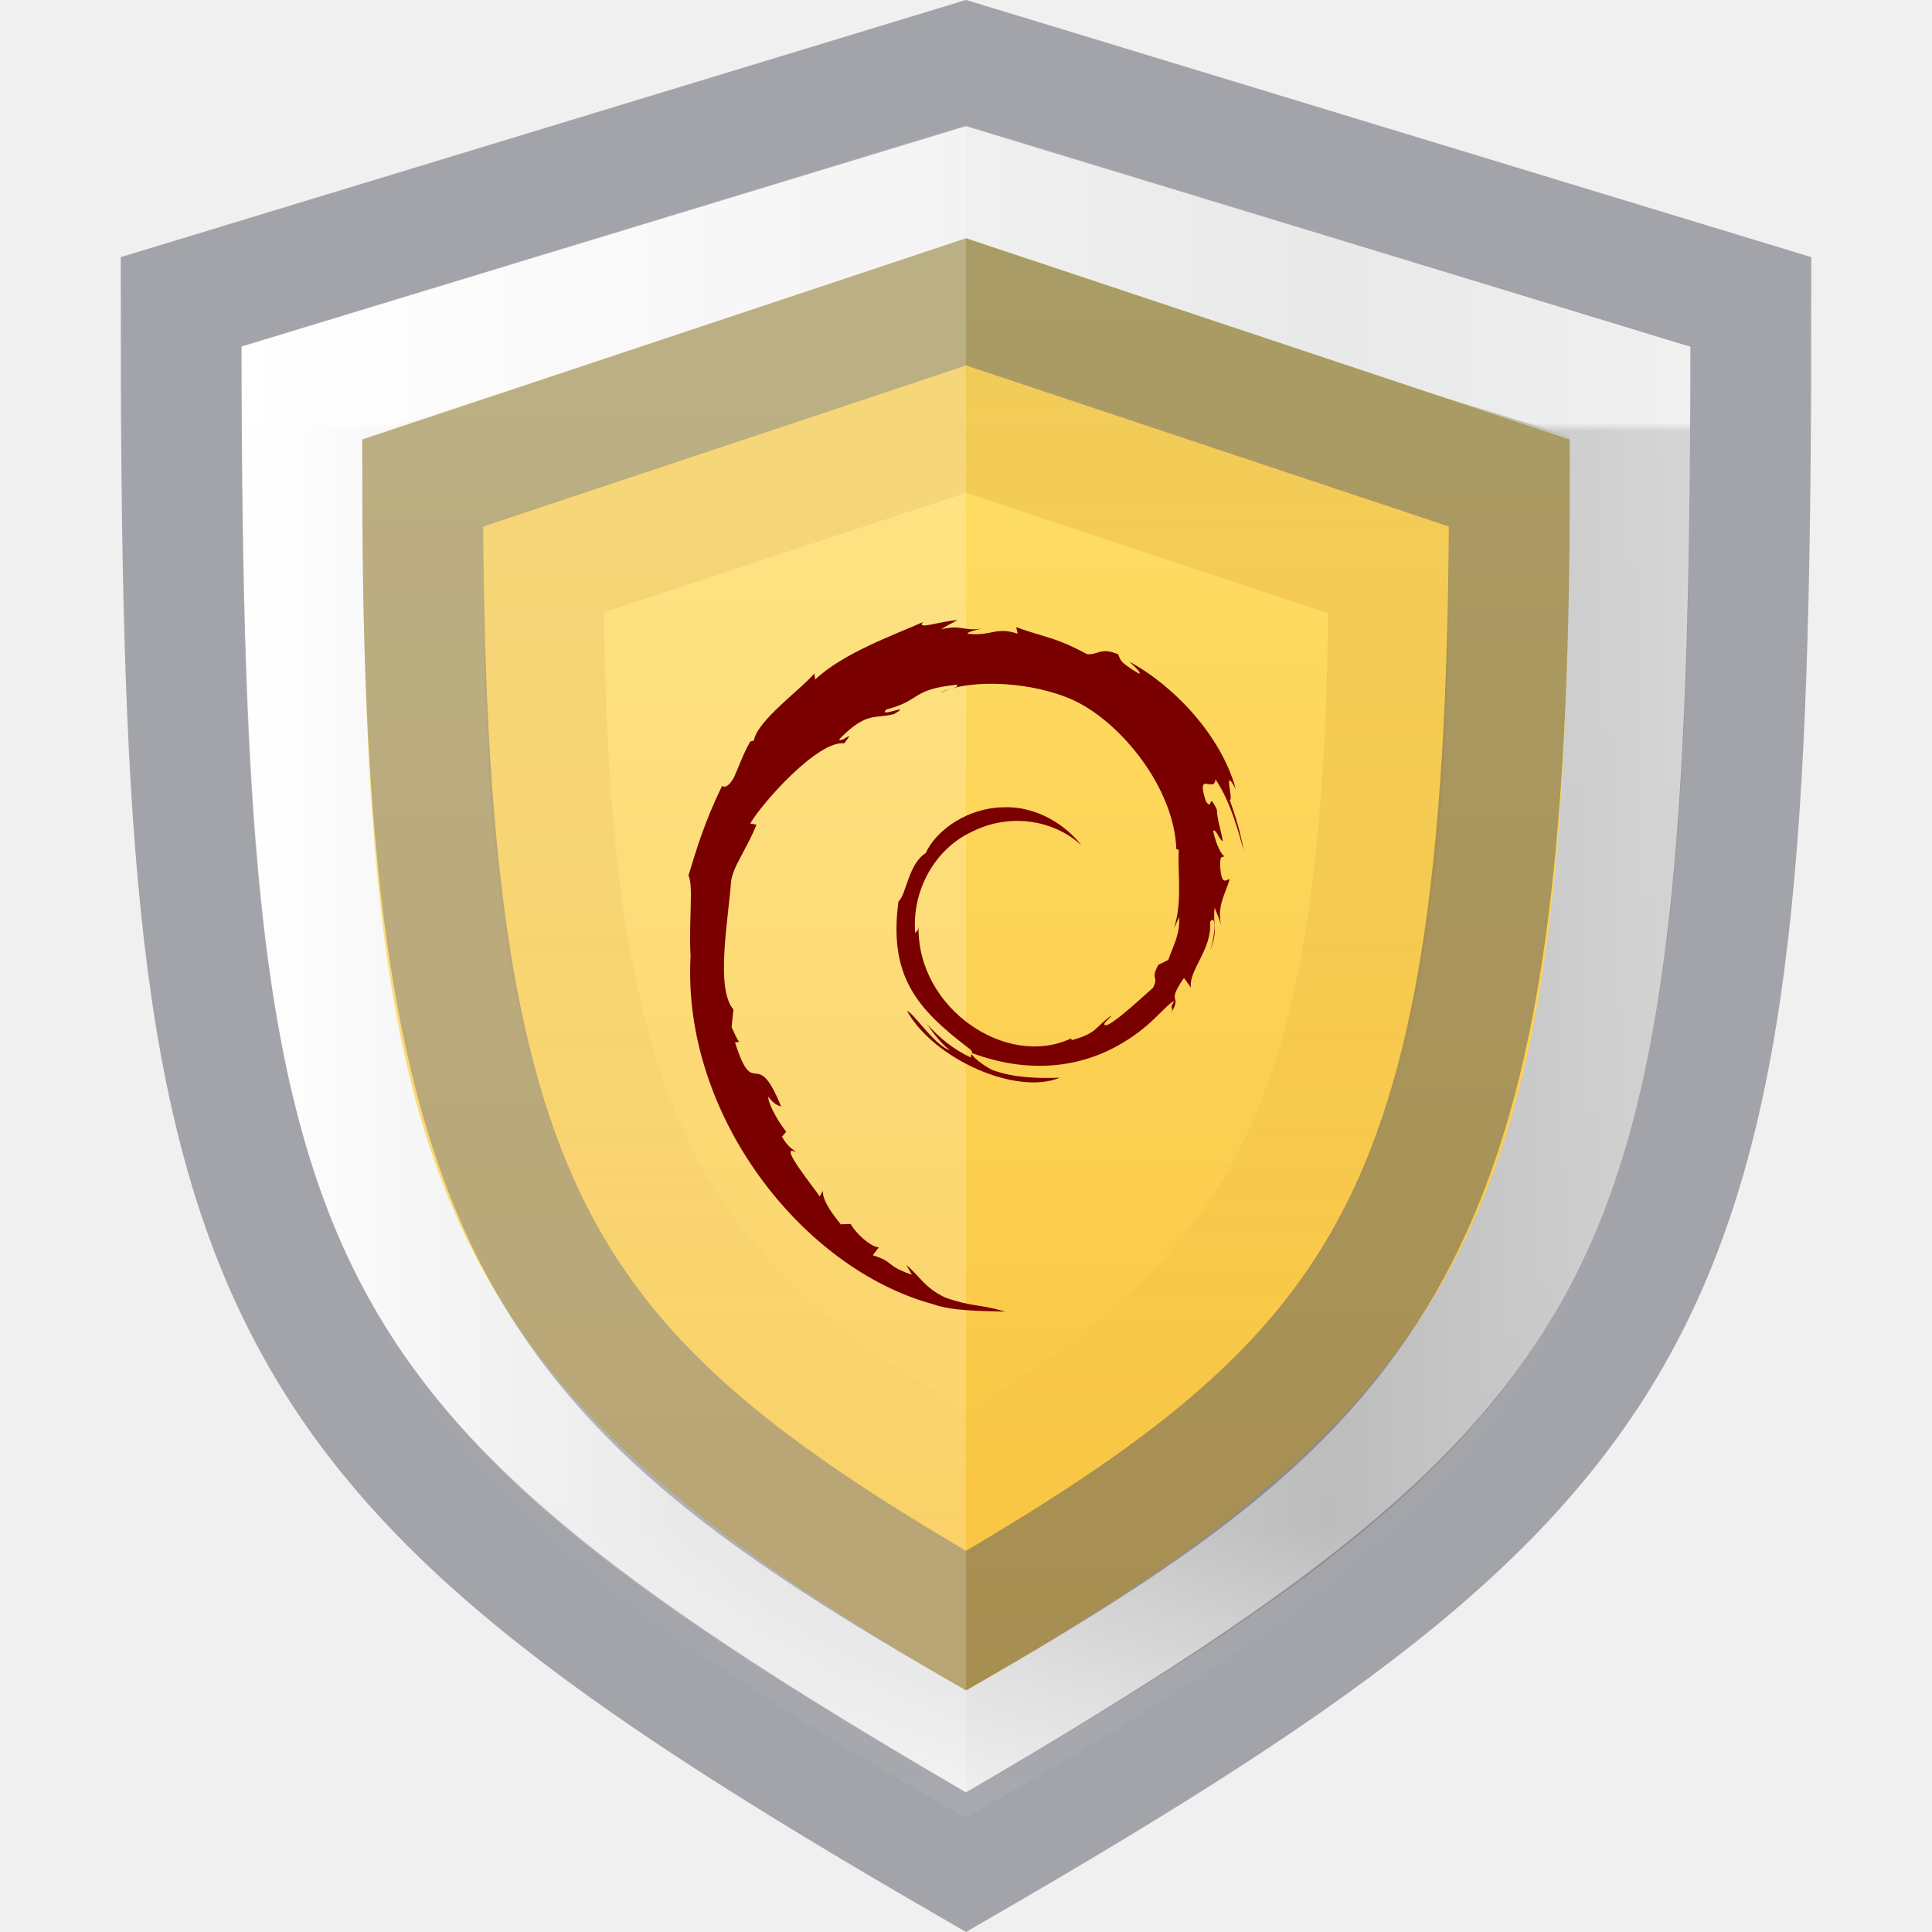
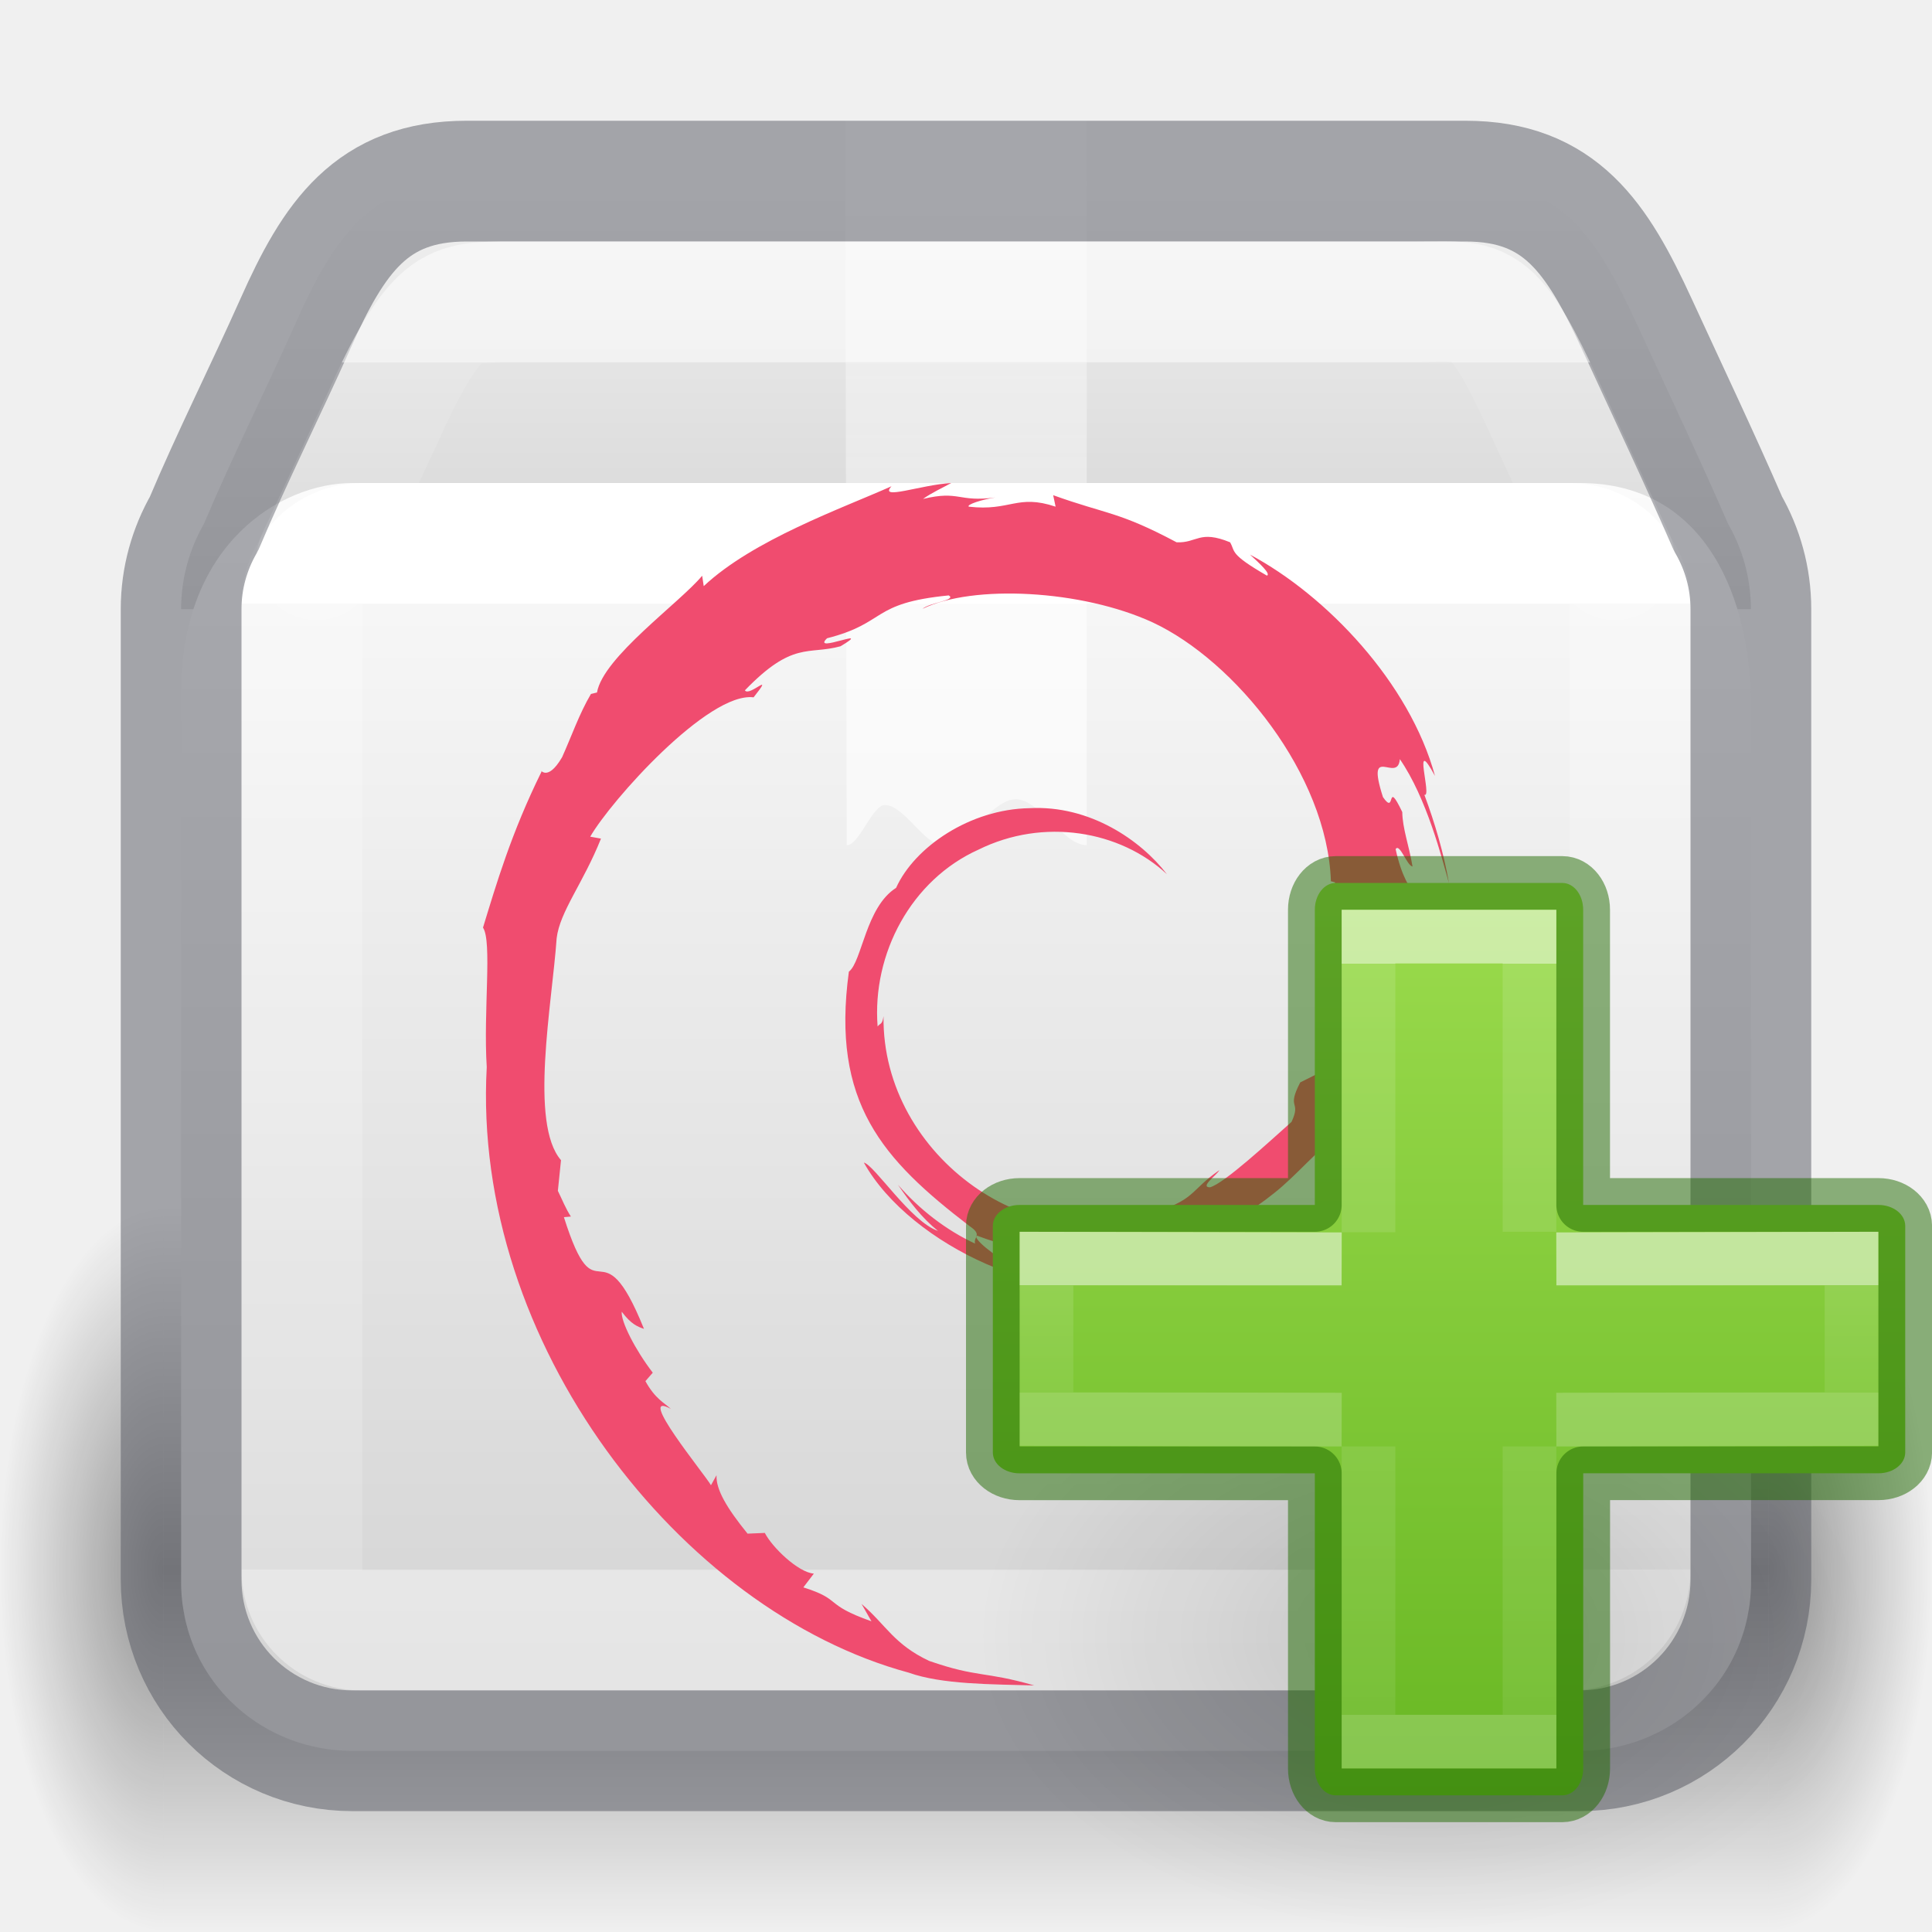
- <svg xmlns="http://www.w3.org/2000/svg" xmlns:xlink="http://www.w3.org/1999/xlink" id="svg3935" height="16" width="16" version="1.1" xml:space="preserve">
-   <defs id="defs3937">
-     <linearGradient id="linearGradient2793-2-0-669-94-2">
-       <stop id="stop4681-3-1" style="stop-color:#b4b4b4;stop-opacity:1" offset="0" />
-       <stop id="stop4683-67-4" style="stop-color:#ffffff;stop-opacity:1" offset="1" />
-     </linearGradient>
-     <linearGradient id="linearGradient4342">
-       <stop id="stop4344" style="stop-color:#ffffff;stop-opacity:1" offset="0" />
-       <stop id="stop4346" style="stop-color:#ffffff;stop-opacity:0.235" offset="0.006" />
-       <stop id="stop4348" style="stop-color:#ffffff;stop-opacity:0.157" offset="0.796" />
-       <stop id="stop4350" style="stop-color:#ffffff;stop-opacity:1" offset="1" />
-     </linearGradient>
-     <linearGradient y2="47.962" x2="261.298" y1="14.362" x1="261.298" gradientTransform="matrix(0.3564594,0,0,0.357143,-82.64214,-3.129465)" gradientUnits="userSpaceOnUse" id="linearGradient4304" xlink:href="#linearGradient5362" />
-     <linearGradient y2="35.93" x2="154.282" y1="22.092" x1="154.282" gradientTransform="matrix(0.8294362,0,0,0.8310269,-114.9669,-14.85903)" gradientUnits="userSpaceOnUse" id="linearGradient4335" xlink:href="#linearGradient4342" />
-     <linearGradient y2="45.162" x2="225.227" y1="17.162" x1="225.227" gradientTransform="matrix(0.3564594,0,0,0.357143,-70.7844,-3.129465)" gradientUnits="userSpaceOnUse" id="linearGradient4362" xlink:href="#linearGradient5668" />
-     <linearGradient y2="51.276" x2="1366.409" y1="51.276" x1="1507.964" spreadMethod="reflect" gradientTransform="matrix(0.06357945,0,0,0.05566495,-84.87553,-1.787305)" gradientUnits="userSpaceOnUse" id="linearGradient4368" xlink:href="#linearGradient2793-2-0-669-94-2" />
-     <linearGradient id="linearGradient5668">
-       <stop id="stop5670" offset="0" style="stop-color:#ad5f00;stop-opacity:1" />
-       <stop id="stop5672" offset="1" style="stop-color:#ad5f00;stop-opacity:0" />
-     </linearGradient>
-     <linearGradient id="linearGradient5362">
-       <stop id="stop5364" offset="0" style="stop-color:#ffe16b;stop-opacity:1" />
-       <stop id="stop5366" offset="1" style="stop-color:#f9c440;stop-opacity:1" />
-     </linearGradient>
+ <svg xmlns="http://www.w3.org/2000/svg" xmlns:ns2="http://www.openswatchbook.org/uri/2009/osb" xmlns:xlink="http://www.w3.org/1999/xlink" height="16" version="1" viewBox="0 0 16 16" width="16" id="svg97" xml:space="preserve">
+   <defs id="defs76">
    <linearGradient id="linearGradient121303">
      <stop id="stop121295" style="stop-color:#ffffff;stop-opacity:1" offset="0" />
      <stop id="stop121297" style="stop-color:#ffffff;stop-opacity:0.235" offset="0" />
      <stop id="stop121299" style="stop-color:#ffffff;stop-opacity:0.157" offset="0.939" />
      <stop id="stop121301" style="stop-color:#ffffff;stop-opacity:0.392" offset="1" />
    </linearGradient>
    <linearGradient id="g">
      <stop offset="0" id="stop13" />
      <stop offset="1" stop-opacity="0" id="stop15" />
    </linearGradient>
    <linearGradient id="c">
      <stop offset="0" stop-color="#fff" id="stop36" />
      <stop offset="0.281" stop-color="#fff" id="stop38" />
      <stop offset="0.428" stop-color="#fff" stop-opacity=".643" id="stop40" />
      <stop offset="1" stop-color="#fff" stop-opacity=".391" id="stop42" />
    </linearGradient>
    <linearGradient id="h">
      <stop offset="0" stop-opacity="0" id="stop54" />
      <stop offset=".5" id="stop56" />
      <stop offset="1" stop-opacity="0" id="stop58" />
    </linearGradient>
    <linearGradient id="linearGradient3924-2-2-5-8">
      <stop id="stop3926-9-4-9-6" style="stop-color:#ffffff;stop-opacity:1" offset="0" />
      <stop id="stop3928-9-8-6-5" style="stop-color:#ffffff;stop-opacity:0.235" offset="0" />
      <stop id="stop3930-3-5-1-7" style="stop-color:#ffffff;stop-opacity:0.157" offset="1" />
      <stop id="stop3932-8-0-4-8" style="stop-color:#ffffff;stop-opacity:0.392" offset="1" />
    </linearGradient>
    <radialGradient cx="5" cy="41.5" fx="5" fy="41.5" gradientTransform="matrix(0.2719694,0,0,0.6,-5.215927,-73.9)" gradientUnits="userSpaceOnUse" xlink:href="#g" id="i-6-9-7-8-9" r="5" />
    <radialGradient cx="5" cy="41.5" fx="5" fy="41.5" gradientTransform="matrix(0.2719694,0,0,0.6,15.78458,-73.9)" gradientUnits="userSpaceOnUse" xlink:href="#g" id="k-0-7-3-9-3" r="5" />
    <linearGradient xlink:href="#h" id="linearGradient121754" gradientUnits="userSpaceOnUse" gradientTransform="matrix(0.5777446,0,0,0.5454562,-3.076946,26.90875)" x1="17.554" y1="46" x2="17.554" y2="35" />
    <linearGradient xlink:href="#linearGradient855" id="linearGradient121756" gradientUnits="userSpaceOnUse" gradientTransform="matrix(0.4065457,0,0,0.4265819,13.59531,-4.186374)" x1="-5.887" y1="19.191" x2="-5.887" y2="42.633" />
    <linearGradient xlink:href="#linearGradient3924-2-2-5-8" id="linearGradient121760" gradientUnits="userSpaceOnUse" gradientTransform="matrix(0.2972977,0,0,0.2432436,0.8648551,3.162154)" x1="24" y1="7.556" x2="24" y2="40.444" />
    <linearGradient xlink:href="#c" id="linearGradient121762" gradientUnits="userSpaceOnUse" gradientTransform="matrix(0.4969165,0,0,0.4938048,-3.919906,-3.863675)" x1="24.537" y1="21.915" x2="24.537" y2="7.913" />
    <linearGradient xlink:href="#linearGradient121303" id="linearGradient121764" gradientUnits="userSpaceOnUse" gradientTransform="matrix(0.3060675,0,0,0.2598691,0.6585053,2.987071)" x1="25.086" y1="0.05" x2="25.086" y2="18.299" />
    <linearGradient xlink:href="#linearGradient855" id="linearGradient1703" gradientUnits="userSpaceOnUse" gradientTransform="matrix(0.4065457,0,0,0.4369242,13.60011,-4.639391)" x1="-5.887" y1="11.483" x2="-5.887" y2="22.149" />
    <linearGradient id="linearGradient855">
      <stop id="stop851" offset="0" style="stop-color:#fafafa;stop-opacity:1" />
      <stop id="stop853" offset="1" style="stop-color:#d4d4d4;stop-opacity:1" />
    </linearGradient>
    <defs id="defs75">
      <linearGradient id="linearGradient4">
        <stop id="stop1" style="stop-color:#ffffff;stop-opacity:1" offset="0" />
        <stop id="stop2" style="stop-color:#ffffff;stop-opacity:0.235" offset="0" />
        <stop id="stop3" style="stop-color:#ffffff;stop-opacity:0.157" offset="0.939" />
        <stop id="stop4" style="stop-color:#ffffff;stop-opacity:0.392" offset="1" />
      </linearGradient>
      <linearGradient id="linearGradient6">
        <stop offset="0" id="stop5" />
        <stop offset="1" stop-opacity="0" id="stop6" />
      </linearGradient>
      <linearGradient id="linearGradient10">
        <stop offset="0" stop-color="#fff" id="stop7" />
        <stop offset="0.281" stop-color="#fff" id="stop8" />
        <stop offset="0.428" stop-color="#fff" stop-opacity=".643" id="stop9" />
        <stop offset="1" stop-color="#fff" stop-opacity=".391" id="stop10" />
      </linearGradient>
      <linearGradient id="linearGradient14">
        <stop offset="0" stop-opacity="0" id="stop11" />
        <stop offset=".5" id="stop12" />
        <stop offset="1" stop-opacity="0" id="stop14" />
      </linearGradient>
      <linearGradient id="linearGradient19">
        <stop id="stop16" style="stop-color:#ffffff;stop-opacity:1" offset="0" />
        <stop id="stop17" style="stop-color:#ffffff;stop-opacity:0.235" offset="0" />
        <stop id="stop18" style="stop-color:#ffffff;stop-opacity:0.157" offset="1" />
        <stop id="stop19" style="stop-color:#ffffff;stop-opacity:0.392" offset="1" />
      </linearGradient>
      <radialGradient cx="5" cy="41.5" fx="5" fy="41.5" gradientTransform="matrix(0.2719694,0,0,0.6,-5.215927,-73.9)" gradientUnits="userSpaceOnUse" xlink:href="#g" id="radialGradient19" r="5" />
      <radialGradient cx="5" cy="41.5" fx="5" fy="41.5" gradientTransform="matrix(0.2719694,0,0,0.6,15.78458,-73.9)" gradientUnits="userSpaceOnUse" xlink:href="#g" id="radialGradient20" r="5" />
      <linearGradient xlink:href="#h" id="linearGradient20" gradientUnits="userSpaceOnUse" gradientTransform="matrix(0.5777446,0,0,0.5454562,-3.076946,26.90875)" x1="17.554" y1="46" x2="17.554" y2="35" />
      <linearGradient xlink:href="#linearGradient855" id="linearGradient21" gradientUnits="userSpaceOnUse" gradientTransform="matrix(0.4065457,0,0,0.4265819,13.59531,-4.186374)" x1="-5.887" y1="19.191" x2="-5.887" y2="42.633" />
      <linearGradient xlink:href="#linearGradient3924-2-2-5-8" id="linearGradient22" gradientUnits="userSpaceOnUse" gradientTransform="matrix(0.2972977,0,0,0.2432436,0.8648551,3.162154)" x1="24" y1="7.556" x2="24" y2="40.444" />
      <linearGradient xlink:href="#c" id="linearGradient23" gradientUnits="userSpaceOnUse" gradientTransform="matrix(0.4969165,0,0,0.4938048,-3.919906,-3.863675)" x1="24.537" y1="21.915" x2="24.537" y2="7.913" />
      <linearGradient xlink:href="#linearGradient121303" id="linearGradient24" gradientUnits="userSpaceOnUse" gradientTransform="matrix(0.3060675,0,0,0.2598691,0.6585053,2.987071)" x1="25.086" y1="0.05" x2="25.086" y2="18.299" />
      <linearGradient xlink:href="#linearGradient855" id="linearGradient25" gradientUnits="userSpaceOnUse" gradientTransform="matrix(0.4065457,0,0,0.4369242,13.60011,-4.639391)" x1="-5.887" y1="11.483" x2="-5.887" y2="22.149" />
      <linearGradient id="linearGradient26">
        <stop id="stop25" offset="0" style="stop-color:#fafafa;stop-opacity:1" />
        <stop id="stop26" offset="1" style="stop-color:#d4d4d4;stop-opacity:1" />
      </linearGradient>
    </defs>
+     <linearGradient id="linearGradient30">
+       <stop id="stop27" style="stop-color:#ffffff;stop-opacity:1" offset="0" />
+       <stop id="stop28" style="stop-color:#ffffff;stop-opacity:0.235" offset="0" />
+       <stop id="stop29" style="stop-color:#ffffff;stop-opacity:0.157" offset="0.939" />
+       <stop id="stop30" style="stop-color:#ffffff;stop-opacity:0.392" offset="1" />
+     </linearGradient>
    <stop id="stop31" style="stop-color:#ffffff;stop-opacity:1" offset="0" />
    <stop id="stop32" style="stop-color:#ffffff;stop-opacity:0.235" offset="0" />
    <stop id="stop33" style="stop-color:#ffffff;stop-opacity:0.157" offset="0.939" />
    <stop id="stop34" style="stop-color:#ffffff;stop-opacity:0.392" offset="1" />
+     <linearGradient id="linearGradient37">
+       <stop offset="0" id="stop35" />
+       <stop offset="1" stop-opacity="0" id="stop37" />
+     </linearGradient>
    <stop offset="0" id="stop39" />
    <stop offset="1" stop-opacity="0" id="stop41" />
+     <linearGradient id="linearGradient46">
+       <stop offset="0" stop-color="#fff" id="stop43" />
+       <stop offset="0.281" stop-color="#fff" id="stop44" />
+       <stop offset="0.428" stop-color="#fff" stop-opacity=".643" id="stop45" />
+       <stop offset="1" stop-color="#fff" stop-opacity=".391" id="stop46" />
+     </linearGradient>
    <stop offset="0" stop-color="#fff" id="stop47" />
    <stop offset="0.281" stop-color="#fff" id="stop48" />
    <stop offset="0.428" stop-color="#fff" stop-opacity=".643" id="stop49" />
    <stop offset="1" stop-color="#fff" stop-opacity=".391" id="stop50" />
+     <linearGradient id="linearGradient53">
+       <stop offset="0" stop-opacity="0" id="stop51" />
+       <stop offset=".5" id="stop52" />
+       <stop offset="1" stop-opacity="0" id="stop53" />
+     </linearGradient>
    <stop offset="0" stop-opacity="0" id="stop55" />
    <stop offset=".5" id="stop57" />
    <stop offset="1" stop-opacity="0" id="stop59" />
+     <linearGradient id="linearGradient63">
+       <stop id="stop60" style="stop-color:#ffffff;stop-opacity:1" offset="0" />
+       <stop id="stop61" style="stop-color:#ffffff;stop-opacity:0.235" offset="0" />
+       <stop id="stop62" style="stop-color:#ffffff;stop-opacity:0.157" offset="1" />
+       <stop id="stop63" style="stop-color:#ffffff;stop-opacity:0.392" offset="1" />
+     </linearGradient>
    <stop id="stop64" style="stop-color:#ffffff;stop-opacity:1" offset="0" />
    <stop id="stop65" style="stop-color:#ffffff;stop-opacity:0.235" offset="0" />
    <stop id="stop66" style="stop-color:#ffffff;stop-opacity:0.157" offset="1" />
    <stop id="stop67" style="stop-color:#ffffff;stop-opacity:0.392" offset="1" />
    <radialGradient cx="5" cy="41.5" fx="5" fy="41.5" gradientTransform="matrix(0.2719694,0,0,0.6,-5.215927,-73.9)" gradientUnits="userSpaceOnUse" xlink:href="#g" id="radialGradient67" r="5" />
    <radialGradient cx="5" cy="41.5" fx="5" fy="41.5" gradientTransform="matrix(0.2719694,0,0,0.6,15.78458,-73.9)" gradientUnits="userSpaceOnUse" xlink:href="#g" id="radialGradient68" r="5" />
+     <linearGradient xlink:href="#h" id="linearGradient68" gradientUnits="userSpaceOnUse" gradientTransform="matrix(0.5777446,0,0,0.5454562,-3.076946,26.90875)" x1="17.554" y1="46" x2="17.554" y2="35" />
+     <linearGradient xlink:href="#linearGradient855" id="linearGradient69" gradientUnits="userSpaceOnUse" gradientTransform="matrix(0.4065457,0,0,0.4265819,13.59531,-4.186374)" x1="-5.887" y1="19.191" x2="-5.887" y2="42.633" />
+     <linearGradient xlink:href="#linearGradient3924-2-2-5-8" id="linearGradient70" gradientUnits="userSpaceOnUse" gradientTransform="matrix(0.2972977,0,0,0.2432436,0.8648551,3.162154)" x1="24" y1="7.556" x2="24" y2="40.444" />
+     <linearGradient xlink:href="#c" id="linearGradient71" gradientUnits="userSpaceOnUse" gradientTransform="matrix(0.4969165,0,0,0.4938048,-3.919906,-3.863675)" x1="24.537" y1="21.915" x2="24.537" y2="7.913" />
+     <linearGradient xlink:href="#linearGradient121303" id="linearGradient72" gradientUnits="userSpaceOnUse" gradientTransform="matrix(0.3060675,0,0,0.2598691,0.6585053,2.987071)" x1="25.086" y1="0.05" x2="25.086" y2="18.299" />
+     <linearGradient xlink:href="#linearGradient855" id="linearGradient73" gradientUnits="userSpaceOnUse" gradientTransform="matrix(0.4065457,0,0,0.4369242,13.60011,-4.639391)" x1="-5.887" y1="11.483" x2="-5.887" y2="22.149" />
+     <linearGradient id="linearGradient74">
+       <stop id="stop73" offset="0" style="stop-color:#fafafa;stop-opacity:1" />
+       <stop id="stop74" offset="1" style="stop-color:#d4d4d4;stop-opacity:1" />
+     </linearGradient>
    <stop id="stop75" offset="0" style="stop-color:#fafafa;stop-opacity:1" />
    <stop id="stop76" offset="1" style="stop-color:#d4d4d4;stop-opacity:1" />
-     <radialGradient cx="5" cy="41.5" fx="5" fy="41.5" gradientTransform="matrix(0.2719694,0,0,0.6,-5.215927,-73.9)" gradientUnits="userSpaceOnUse" xlink:href="#g" id="radialGradient1" r="5" />
-     <radialGradient cx="5" cy="41.5" fx="5" fy="41.5" gradientTransform="matrix(0.2719694,0,0,0.6,15.78458,-73.9)" gradientUnits="userSpaceOnUse" xlink:href="#g" id="radialGradient2" r="5" />
+     <linearGradient id="linearGradient78">
+       <stop id="stop74-0" offset="0" style="stop-color:#9bdb4d;stop-opacity:1" />
+       <stop id="stop76-9" offset="1" style="stop-color:#68b723;stop-opacity:1" />
+     </linearGradient>
+     <linearGradient id="linearGradient4526" ns2:paint="solid">
+       <stop style="stop-color:#ffffff;stop-opacity:1;" offset="0" id="stop4528" />
+     </linearGradient>
+     <linearGradient y2="6.003" x2="3.435" y1="6.003" x1="20.391" gradientTransform="matrix(0,-1,-1,0,23.00293,24.00036)" gradientUnits="userSpaceOnUse" id="linearGradient72-4" xlink:href="#linearGradient78" />
+     <radialGradient gradientTransform="matrix(-0.5299545,0,0,-0.3530774,22.51255,21.83568)" gradientUnits="userSpaceOnUse" xlink:href="#g" id="radialGradient3862-3" fy="36.421" fx="24.837" r="15.645" cy="36.421" cx="24.837" />
+     <linearGradient gradientTransform="matrix(0.5295462,0,0,0.4185063,0.1379221,2.31627)" gradientUnits="userSpaceOnUse" xlink:href="#linearGradient3924-2-2-5-8" id="linearGradient3030-1" y2="25.528" x2="24.139" y1="20.749" x1="24.139" />
+     <linearGradient gradientTransform="matrix(0.4226933,0,0,0.5251793,2.544843,-0.1595905)" gradientUnits="userSpaceOnUse" xlink:href="#linearGradient3924-2-2-5-8" id="linearGradient3030" y2="36.482" x2="24.139" y1="9.824" x1="24.139" />
  </defs>
-   <path style="color:#000000;clip-rule:nonzero;display:inline;overflow:visible;visibility:visible;opacity:1;isolation:auto;mix-blend-mode:normal;color-interpolation:sRGB;color-interpolation-filters:linearRGB;solid-color:#000000;solid-opacity:1;fill:url(#linearGradient4368);fill-opacity:1;fill-rule:nonzero;stroke:none;stroke-width:1;stroke-linecap:butt;stroke-linejoin:miter;stroke-miterlimit:4;stroke-dasharray:none;stroke-dashoffset:0;stroke-opacity:1;marker:none;color-rendering:auto;image-rendering:auto;shape-rendering:auto;text-rendering:auto;enable-background:accumulate" d="M 2,2.868 8,1.042 14,2.868 C 14,10.5 13.5,11.668 8,14.844 2.5,11.66 2,10.5 2,2.868 Z" id="path4277" />
-   <path id="path4306" d="M 2.5,3.241 8,1.554 13.5,3.242 C 13.5,10.5 12.826,11.69 8,14.477 3.313,11.764 2.5,10.5 2.5,3.241 Z" style="color:#000000;clip-rule:nonzero;display:inline;overflow:visible;visibility:visible;opacity:0.7;isolation:auto;mix-blend-mode:normal;color-interpolation:sRGB;color-interpolation-filters:linearRGB;solid-color:#000000;solid-opacity:1;fill:none;fill-opacity:1;fill-rule:nonzero;stroke:url(#linearGradient4335);stroke-width:1;stroke-linecap:round;stroke-linejoin:miter;stroke-miterlimit:4.1;stroke-dasharray:none;stroke-dashoffset:0;stroke-opacity:1;marker:none;color-rendering:auto;image-rendering:auto;shape-rendering:auto;text-rendering:auto;enable-background:accumulate" />
-   <path id="path8117" d="M 1.5,2.5 8,0.522 14.5,2.5 C 14.5,10.719 14.06,11.914 8,15.422 1.94,11.914 1.5,10.719 1.5,2.5 Z" style="opacity:0.5;fill:none;fill-opacity:1;stroke:#555761;stroke-width:1;stroke-linecap:round;stroke-linejoin:miter;stroke-opacity:1" />
-   <path style="color:#000000;font-style:normal;font-variant:normal;font-weight:normal;font-stretch:normal;font-size:medium;line-height:normal;font-family:sans-serif;text-indent:0;text-align:start;text-decoration:none;text-decoration-line:none;text-decoration-style:solid;text-decoration-color:#000000;letter-spacing:normal;word-spacing:normal;text-transform:none;direction:ltr;block-progression:tb;writing-mode:lr-tb;baseline-shift:baseline;text-anchor:start;white-space:normal;clip-rule:nonzero;display:inline;overflow:visible;visibility:visible;opacity:1;isolation:auto;mix-blend-mode:normal;color-interpolation:sRGB;color-interpolation-filters:linearRGB;solid-color:#000000;solid-opacity:1;fill:url(#linearGradient4304);fill-opacity:1.0;fill-rule:nonzero;stroke:none;stroke-width:1;stroke-linecap:butt;stroke-linejoin:miter;stroke-miterlimit:4;stroke-dasharray:none;stroke-dashoffset:0;stroke-opacity:1;marker:none;color-rendering:auto;image-rendering:auto;shape-rendering:auto;text-rendering:auto;enable-background:accumulate" d="M 8,1.973 3,3.639 C 3,9.777 3.5,11.402 8,14 12.5,11.434 13,9.75 13,3.639 Z" id="path4216" />
-   <path style="color:#000000;clip-rule:nonzero;display:inline;overflow:visible;visibility:visible;opacity:0.5;isolation:auto;mix-blend-mode:normal;color-interpolation:sRGB;color-interpolation-filters:linearRGB;solid-color:#000000;solid-opacity:1;fill:none;fill-opacity:1;fill-rule:nonzero;stroke:#555761;stroke-width:1;stroke-linecap:round;stroke-linejoin:miter;stroke-miterlimit:4;stroke-dasharray:none;stroke-dashoffset:0;stroke-opacity:1;color-rendering:auto;image-rendering:auto;shape-rendering:auto;text-rendering:auto;enable-background:accumulate" d="M 3.5,4 8,2.5 12.5,4 c 0,6.071 -0.936,7.36 -4.5,9.422 C 4.435,11.36 3.5,10.071 3.5,4 Z" id="path8128" />
-   <path id="path4337" d="M 4.5,4.711 8,3.555 11.5,4.719 c 0,4.781 -0.906,6.047 -3.5,7.547 C 5.414,10.77 4.5,9.5 4.5,4.711 Z" style="color:#000000;clip-rule:nonzero;display:inline;overflow:visible;visibility:visible;opacity:0.15;isolation:auto;mix-blend-mode:normal;color-interpolation:sRGB;color-interpolation-filters:linearRGB;solid-color:#000000;solid-opacity:1;fill:none;fill-opacity:0;fill-rule:nonzero;stroke:url(#linearGradient4362);stroke-width:1;stroke-linecap:round;stroke-linejoin:miter;stroke-miterlimit:4;stroke-dasharray:none;stroke-dashoffset:0;stroke-opacity:1;marker:none;color-rendering:auto;image-rendering:auto;shape-rendering:auto;text-rendering:auto;enable-background:accumulate" />
-   <path id="path4364" d="M 2,2.868 8,1.042 C 8,6.5 8,9 8,14.844 2.5,11.66 2,10.5 2,2.868 Z" style="color:#000000;clip-rule:nonzero;display:inline;overflow:visible;visibility:visible;opacity:0.2;isolation:auto;mix-blend-mode:normal;color-interpolation:sRGB;color-interpolation-filters:linearRGB;solid-color:#000000;solid-opacity:1;fill:#ffffff;fill-opacity:1;fill-rule:nonzero;stroke:none;stroke-width:1;stroke-linecap:butt;stroke-linejoin:miter;stroke-miterlimit:4;stroke-dasharray:none;stroke-dashoffset:0;stroke-opacity:1;marker:none;color-rendering:auto;image-rendering:auto;shape-rendering:auto;text-rendering:auto;enable-background:accumulate" />
-   <g id="g2" transform="translate(-6,-6.499999)">
-     <path d="m 15.766,14.088 c 0.006,0.155 -0.045,0.23 -0.091,0.362 l -0.083,0.041 c -0.068,0.131 0.007,0.083 -0.042,0.188 -0.106,0.094 -0.32,0.294 -0.389,0.312 -0.05,-10e-4 0.034,-0.059 0.045,-0.082 -0.141,0.097 -0.113,0.146 -0.33,0.205 l -0.006,-0.014 c -0.533,0.251 -1.273,-0.246 -1.263,-0.924 -0.006,0.043 -0.016,0.032 -0.028,0.05 -0.028,-0.349 0.161,-0.699 0.479,-0.842 0.311,-0.154 0.676,-0.091 0.898,0.117 -0.122,-0.16 -0.366,-0.33 -0.654,-0.315 -0.283,0.005 -0.547,0.184 -0.636,0.379 -0.145,0.091 -0.162,0.352 -0.225,0.399 -0.085,0.624 0.16,0.894 0.574,1.211 0.065,0.044 0.018,0.051 0.027,0.084 -0.138,-0.064 -0.263,-0.162 -0.367,-0.281 0.055,0.08 0.114,0.159 0.191,0.22 -0.13,-0.044 -0.303,-0.314 -0.354,-0.325 0.224,0.4 0.907,0.702 1.265,0.552 -0.166,0.006 -0.376,0.004 -0.562,-0.065 -0.078,-0.04 -0.184,-0.123 -0.165,-0.139 0.488,0.182 0.993,0.138 1.415,-0.201 0.108,-0.084 0.225,-0.226 0.259,-0.228 -0.051,0.077 0.009,0.037 -0.03,0.105 0.107,-0.173 -0.047,-0.07 0.111,-0.298 l 0.058,0.08 c -0.022,-0.144 0.178,-0.318 0.158,-0.544 0.046,-0.069 0.051,0.075 0.003,0.234 0.067,-0.177 0.018,-0.205 0.035,-0.352 0.019,0.049 0.043,0.101 0.056,0.153 -0.044,-0.171 0.045,-0.288 0.067,-0.387 -0.022,-0.01 -0.068,0.076 -0.078,-0.126 0.002,-0.088 0.024,-0.046 0.033,-0.068 -0.017,-0.01 -0.062,-0.077 -0.09,-0.206 0.02,-0.03 0.053,0.079 0.08,0.083 -0.018,-0.103 -0.048,-0.181 -0.049,-0.26 -0.079,-0.166 -0.028,0.022 -0.092,-0.071 -0.084,-0.263 0.07,-0.061 0.08,-0.181 0.128,0.185 0.201,0.472 0.234,0.591 -0.026,-0.145 -0.067,-0.286 -0.117,-0.421 0.039,0.016 -0.063,-0.298 0.051,-0.09 -0.121,-0.444 -0.517,-0.859 -0.881,-1.054 0.044,0.041 0.101,0.092 0.081,0.1 -0.181,-0.108 -0.149,-0.116 -0.175,-0.162 -0.147,-0.06 -0.157,0.005 -0.255,1.28e-4 -0.278,-0.148 -0.332,-0.132 -0.588,-0.224 l 0.012,0.054 c -0.184,-0.061 -0.215,0.023 -0.414,1.28e-4 -0.012,-0.009 0.064,-0.034 0.126,-0.043 -0.178,0.024 -0.17,-0.035 -0.344,0.006 0.043,-0.03 0.088,-0.05 0.134,-0.076 -0.145,0.009 -0.347,0.085 -0.285,0.016 -0.237,0.106 -0.658,0.254 -0.894,0.476 l -0.007,-0.05 c -0.108,0.13 -0.472,0.388 -0.501,0.556 l -0.029,0.007 c -0.056,0.095 -0.093,0.203 -0.137,0.301 -0.074,0.126 -0.108,0.048 -0.097,0.068 -0.145,0.294 -0.217,0.54 -0.279,0.743 0.044,0.066 0.001,0.399 0.018,0.665 -0.073,1.314 0.922,2.59 2.01,2.884 0.159,0.057 0.396,0.055 0.598,0.061 -0.238,-0.068 -0.269,-0.036 -0.5,-0.117 -0.167,-0.079 -0.204,-0.169 -0.322,-0.271 l 0.047,0.083 c -0.232,-0.082 -0.135,-0.102 -0.324,-0.162 l 0.05,-0.065 c -0.075,-0.006 -0.199,-0.127 -0.233,-0.194 l -0.082,0.003 c -0.099,-0.122 -0.152,-0.21 -0.148,-0.278 l -0.027,0.047 c -0.03,-0.052 -0.364,-0.458 -0.191,-0.363 -0.032,-0.029 -0.075,-0.048 -0.121,-0.132 l 0.035,-0.04 c -0.083,-0.107 -0.153,-0.245 -0.148,-0.291 0.044,0.06 0.075,0.071 0.106,0.082 -0.211,-0.522 -0.222,-0.029 -0.382,-0.532 l 0.034,-0.003 c -0.026,-0.039 -0.042,-0.081 -0.062,-0.123 l 0.015,-0.146 c -0.151,-0.175 -0.042,-0.745 -0.02,-1.057 0.015,-0.127 0.126,-0.262 0.211,-0.474 l -0.052,-0.009 c 0.099,-0.172 0.563,-0.691 0.778,-0.664 0.104,-0.131 -0.021,-5.37e-4 -0.041,-0.033 0.229,-0.237 0.301,-0.167 0.455,-0.21 0.166,-0.099 -0.143,0.039 -0.064,-0.038 0.288,-0.073 0.204,-0.167 0.58,-0.204 0.04,0.023 -0.092,0.035 -0.125,0.064 0.24,-0.117 0.759,-0.091 1.097,0.065 0.391,0.183 0.831,0.724 0.849,1.232 l 0.02,0.005 c -0.01,0.202 0.031,0.436 -0.04,0.651 l 0.048,-0.102" id="path3032" style="fill:#7a0000;fill-opacity:1;stroke-width:0.575" />
+   <g id="g2827" transform="translate(-2.5,-36)">
+     <rect fill="url(#i)" height="6" opacity="0.4" transform="scale(-1)" width="1.356" x="-3.856" y="-52" id="rect77-9-90-2-7-8" style="fill:url(#i-6-9-7-8-9);stroke-width:1" />
+     <rect fill="url(#j)" height="6" opacity="0.4" width="13.288" x="3.856" y="46" id="rect79-7-2-0-1-4" style="fill:url(#linearGradient121754);stroke-width:1" />
+     <rect fill="url(#k)" height="6" opacity="0.4" transform="scale(1,-1)" width="1.356" x="17.144" y="-52" id="rect81-3-8-6-7-8" style="fill:url(#k-0-7-3-9-3);stroke-width:1" />
+   </g>
+   <path id="rect5505-21-1-5-0-6-5-1-2-5-10" style="color:#000000;font-variation-settings:normal;display:inline;overflow:visible;visibility:visible;opacity:1;vector-effect:none;fill:url(#linearGradient1703);fill-opacity:1.0;fill-rule:nonzero;stroke:none;stroke-width:1;stroke-linecap:butt;stroke-linejoin:miter;stroke-miterlimit:4;stroke-dasharray:none;stroke-dashoffset:0;stroke-opacity:0.3;-inkscape-stroke:none;marker:none;enable-background:accumulate;stop-color:#000000;stop-opacity:1" d="m 3.864,1.5 c -0.786,0 -1.099,0.464 -1.418,1.182 C 2.201,3.231 1.916,3.799 1.69,4.336 1.57,4.545 1.5,4.787 1.5,5.045 h 13 c 0,-0.259 -0.07,-0.501 -0.19,-0.709 C 14.078,3.801 13.806,3.228 13.555,2.682 13.226,1.968 12.922,1.5 12.136,1.5 Z" />
+   <path id="rect5505-21-1-5-0-6-5-1-2-3" style="color:#000000;font-variation-settings:normal;display:inline;overflow:visible;visibility:visible;vector-effect:none;fill:url(#linearGradient121756);fill-opacity:1.0;fill-rule:nonzero;stroke:none;stroke-width:1;stroke-linecap:butt;stroke-linejoin:miter;stroke-miterlimit:4;stroke-dasharray:none;stroke-dashoffset:0;stroke-opacity:0.3;-inkscape-stroke:none;marker:none;enable-background:accumulate;stop-color:#000000" d="M 2.918,4 C 2.327,4 1.5,4.503 1.5,5.731 v 7.385 c 0,0.058 0.005,0.115 0.012,0.171 0.002,0.013 0.004,0.026 0.006,0.039 0.007,0.045 0.016,0.09 0.028,0.134 0.003,0.011 0.006,0.023 0.009,0.034 0.032,0.111 0.078,0.217 0.136,0.315 1.702e-4,3e-4 2.363e-4,5.99e-4 4.727e-4,8.99e-4 C 1.935,14.222 2.392,14.5 2.918,14.5 H 13.082 c 0.526,0 0.983,-0.278 1.228,-0.691 1.32e-4,-3e-4 2.36e-4,-6e-4 4.73e-4,-9e-4 0.058,-0.098 0.103,-0.204 0.136,-0.315 0.003,-0.011 0.006,-0.022 0.009,-0.034 0.012,-0.044 0.021,-0.088 0.028,-0.134 0.002,-0.013 0.004,-0.026 0.006,-0.039 0.007,-0.056 0.012,-0.113 0.012,-0.171 V 5.846 C 14.5,4.982 14.145,4 13.082,4 Z" />
+   <rect style="opacity:1;fill:none;stroke:url(#linearGradient121760);stroke-width:1;stroke-linecap:round;stroke-linejoin:round;stroke-miterlimit:4;stroke-dasharray:none;stroke-dashoffset:0;stroke-opacity:1" id="rect6741-5-0-2-3-4-2-4" y="4.5" x="2.5" ry="0.499" height="9" width="11" rx="0.499" />
+   <path d="m 7,1 h 2 l 2e-7,6 c -0.195,0 -0.391,-0.381 -0.587,-0.381 -0.2,0 -0.401,0.381 -0.601,0.381 -0.161,0 -0.322,-0.333 -0.484,-0.333 -0.105,0 -0.211,0.333 -0.316,0.333 z" fill="url(#n)" opacity="0.3" overflow="visible" style="fill:url(#linearGradient121762);stroke-width:1;marker:none;opacity:0.6" id="path87-0-9-7-6-4" />
+   <path id="rect5505-21-1-5-0-6-5-1-2-5-1-4" style="color:#000000;font-variation-settings:normal;display:inline;overflow:visible;visibility:visible;vector-effect:none;fill:none;fill-opacity:1;fill-rule:nonzero;stroke:#555761;stroke-width:1;stroke-linecap:round;stroke-linejoin:round;stroke-miterlimit:4;stroke-dasharray:none;stroke-dashoffset:0;stroke-opacity:1;-inkscape-stroke:none;marker:none;enable-background:accumulate;stop-color:#000000;opacity:0.5;stop-opacity:1" d="m 3.864,1.5 c -0.786,0 -1.099,0.464 -1.418,1.182 C 2.201,3.231 1.916,3.799 1.69,4.336 1.57,4.545 1.5,4.787 1.5,5.045 v 8.036 c 0,0.786 0.633,1.418 1.418,1.418 H 13.082 c 0.786,0 1.418,-0.633 1.418,-1.418 V 5.045 c 0,-0.259 -0.07,-0.501 -0.19,-0.709 C 14.078,3.801 13.806,3.228 13.555,2.682 13.226,1.968 12.922,1.5 12.136,1.5 Z" />
+   <path id="rect5505-21-1-5-0-6-5-1-2-5-1-7-7" style="color:#000000;font-variation-settings:normal;display:inline;overflow:visible;visibility:visible;opacity:0.5;vector-effect:none;fill:none;fill-opacity:1;fill-rule:nonzero;stroke:url(#linearGradient121764);stroke-width:1;stroke-linecap:round;stroke-linejoin:round;stroke-miterlimit:4;stroke-dasharray:none;stroke-dashoffset:0;stroke-opacity:1;-inkscape-stroke:none;marker:none;enable-background:accumulate;stop-color:#000000" d="M 13.373,4.637 12.821,3.44 C 12.676,3.124 12.517,2.777 12.359,2.626 12.202,2.475 12.051,2.5 11.739,2.5 H 4.261 c -0.312,0 -0.46,-1.781e-4 -0.618,0.15 C 3.485,2.8 3.32,3.121 3.18,3.437 v 4.273e-4 L 2.622,4.637" />
+   <path d="m 11.07,8.262 c 0.01,0.269 -0.078,0.399 -0.158,0.63 l -0.144,0.072 c -0.118,0.228 0.012,0.145 -0.072,0.327 -0.184,0.163 -0.557,0.51 -0.676,0.542 -0.087,-0.002 0.059,-0.103 0.078,-0.142 -0.246,0.169 -0.197,0.253 -0.573,0.356 l -0.011,-0.025 C 8.587,10.457 7.301,9.593 7.317,8.415 c -0.01,0.075 -0.028,0.056 -0.049,0.086 C 7.221,7.895 7.549,7.286 8.102,7.037 8.643,6.769 9.277,6.879 9.664,7.24 9.451,6.962 9.028,6.666 8.526,6.693 8.034,6.701 7.574,7.014 7.421,7.353 7.169,7.512 7.139,7.964 7.03,8.047 c -0.148,1.085 0.278,1.554 0.998,2.106 0.113,0.076 0.032,0.088 0.047,0.146 C 7.835,10.187 7.616,10.018 7.436,9.811 7.532,9.951 7.635,10.087 7.768,10.194 7.543,10.118 7.241,9.647 7.154,9.628 c 0.389,0.696 1.577,1.221 2.199,0.96 -0.288,0.011 -0.654,0.006 -0.977,-0.114 -0.136,-0.07 -0.321,-0.215 -0.288,-0.242 0.849,0.317 1.726,0.24 2.461,-0.349 0.187,-0.146 0.391,-0.393 0.45,-0.397 -0.089,0.134 0.015,0.064 -0.053,0.182 0.186,-0.3 -0.081,-0.122 0.192,-0.519 l 0.101,0.139 c -0.038,-0.25 0.31,-0.552 0.274,-0.947 0.08,-0.121 0.089,0.13 0.004,0.407 0.117,-0.308 0.031,-0.357 0.061,-0.611 0.032,0.085 0.075,0.176 0.097,0.266 -0.076,-0.297 0.078,-0.501 0.117,-0.674 -0.038,-0.017 -0.118,0.131 -0.136,-0.22 0.003,-0.153 0.043,-0.08 0.058,-0.118 -0.03,-0.017 -0.108,-0.134 -0.156,-0.359 0.034,-0.053 0.093,0.137 0.14,0.144 -0.03,-0.178 -0.083,-0.314 -0.085,-0.451 -0.138,-0.288 -0.049,0.038 -0.16,-0.124 -0.147,-0.458 0.122,-0.106 0.14,-0.314 0.222,0.322 0.349,0.821 0.407,1.028 -0.044,-0.252 -0.116,-0.496 -0.204,-0.733 0.068,0.029 -0.109,-0.519 0.088,-0.156 -0.21,-0.772 -0.898,-1.494 -1.532,-1.833 0.077,0.071 0.175,0.16 0.14,0.174 C 10.177,4.585 10.233,4.57 10.187,4.491 9.931,4.386 9.914,4.499 9.744,4.491 9.261,4.234 9.167,4.261 8.722,4.101 l 0.02,0.095 C 8.422,4.089 8.369,4.236 8.023,4.196 8.002,4.179 8.134,4.136 8.243,4.12 7.933,4.161 7.947,4.059 7.644,4.132 7.719,4.079 7.798,4.044 7.878,4 7.625,4.015 7.274,4.147 7.383,4.027 6.971,4.211 6.239,4.469 5.828,4.854 L 5.815,4.768 C 5.627,4.994 4.994,5.443 4.944,5.735 l -0.05,0.012 C 4.796,5.913 4.732,6.101 4.655,6.271 4.527,6.49 4.467,6.355 4.485,6.39 4.233,6.9 4.108,7.329 4,7.682 4.077,7.797 4.002,8.375 4.031,8.837 3.905,11.122 5.634,13.34 7.525,13.852 7.802,13.951 8.214,13.948 8.565,13.958 8.152,13.839 8.098,13.895 7.695,13.755 7.404,13.618 7.341,13.461 7.135,13.283 l 0.082,0.144 C 6.813,13.284 6.982,13.25 6.653,13.146 l 0.087,-0.114 c -0.131,-0.01 -0.347,-0.22 -0.406,-0.337 l -0.143,0.006 C 6.019,12.489 5.928,12.335 5.934,12.217 l -0.046,0.083 C 5.836,12.209 5.255,11.503 5.556,11.668 5.501,11.617 5.426,11.585 5.345,11.438 l 0.061,-0.07 C 5.262,11.181 5.14,10.942 5.149,10.863 5.227,10.967 5.28,10.987 5.333,11.005 4.967,10.097 4.947,10.955 4.67,10.08 l 0.058,-0.005 C 4.684,10.008 4.656,9.935 4.62,9.862 l 0.026,-0.254 C 4.382,9.304 4.572,8.313 4.61,7.77 4.636,7.549 4.83,7.314 4.977,6.945 L 4.888,6.929 C 5.059,6.631 5.866,5.728 6.241,5.775 6.422,5.547 6.205,5.774 6.169,5.717 6.567,5.305 6.692,5.426 6.961,5.352 7.25,5.18 6.712,5.419 6.849,5.286 7.35,5.158 7.204,4.995 7.857,4.931 7.926,4.97 7.698,4.991 7.64,5.042 8.057,4.838 8.96,4.884 9.547,5.155 10.227,5.473 10.992,6.413 11.022,7.298 l 0.034,0.009 c -0.017,0.352 0.054,0.758 -0.07,1.132 l 0.084,-0.177" id="path3032" style="fill:#f04c6f;fill-opacity:1;stroke-width:1" />
+   <g id="g76" transform="matrix(0.4444433,0,0,0.4444433,6.666681,5.756645)">
+     <g id="layer1" transform="matrix(-1,0,0,1,20.85018,8.547609)">
+       <path style="display:inline;overflow:visible;visibility:visible;opacity:0.141;fill:url(#radialGradient3862-3);fill-opacity:1;fill-rule:evenodd;stroke:none;stroke-width:1;marker:none" id="path3501-0" d="m 1.059,8.976 a 8.291,5.524 0 1 1 16.582,0 8.291,5.524 0 0 1 -16.582,0 z" />
+     </g>
+     <path id="rect852" style="font-variation-settings:normal;opacity:1;vector-effect:none;fill:url(#linearGradient72-4);fill-opacity:1;stroke:#206b00;stroke-width:1;stroke-linecap:round;stroke-linejoin:round;stroke-miterlimit:4;stroke-dasharray:none;stroke-dashoffset:0;stroke-opacity:0.5;stop-color:#000000;stop-opacity:1" d="M 9.889,3.5 C 9.673,3.5 9.5,3.723 9.5,3.998 V 9.5 H 3.998 C 3.723,9.5 3.5,9.673 3.5,9.889 v 4.223 c 0,0.216 0.223,0.389 0.498,0.389 H 9.5 v 5.502 c 0,0.275 0.173,0.498 0.389,0.498 h 4.223 c 0.216,0 0.389,-0.223 0.389,-0.498 V 14.5 h 5.502 c 0.275,0 0.498,-0.173 0.498,-0.389 V 9.889 C 20.5,9.673 20.277,9.5 20.002,9.5 H 14.5 V 3.998 c 0,-0.275 -0.173,-0.498 -0.389,-0.498 z" />
+     <path style="display:inline;opacity:0.5;fill:none;stroke:url(#linearGradient3030);stroke-width:1;stroke-linecap:butt;stroke-linejoin:miter;stroke-miterlimit:4;stroke-dasharray:none;stroke-opacity:1" id="path2272" d="M 10.5,10.008 V 4.5 h 3 V 10 m 0,4 v 5.5 h -3 V 14" />
+     <path style="display:inline;opacity:0.5;fill:none;stroke:url(#linearGradient3030-1);stroke-width:1;stroke-linecap:butt;stroke-linejoin:miter;stroke-miterlimit:4;stroke-dasharray:none;stroke-opacity:1" id="path2272-2" d="m 14,10.512 5.5,-0.011 v 2.988 l -5.5,0.011 m -4,0 -5.5,-0.011 V 10.501 L 10,10.512" />
  </g>
</svg>
